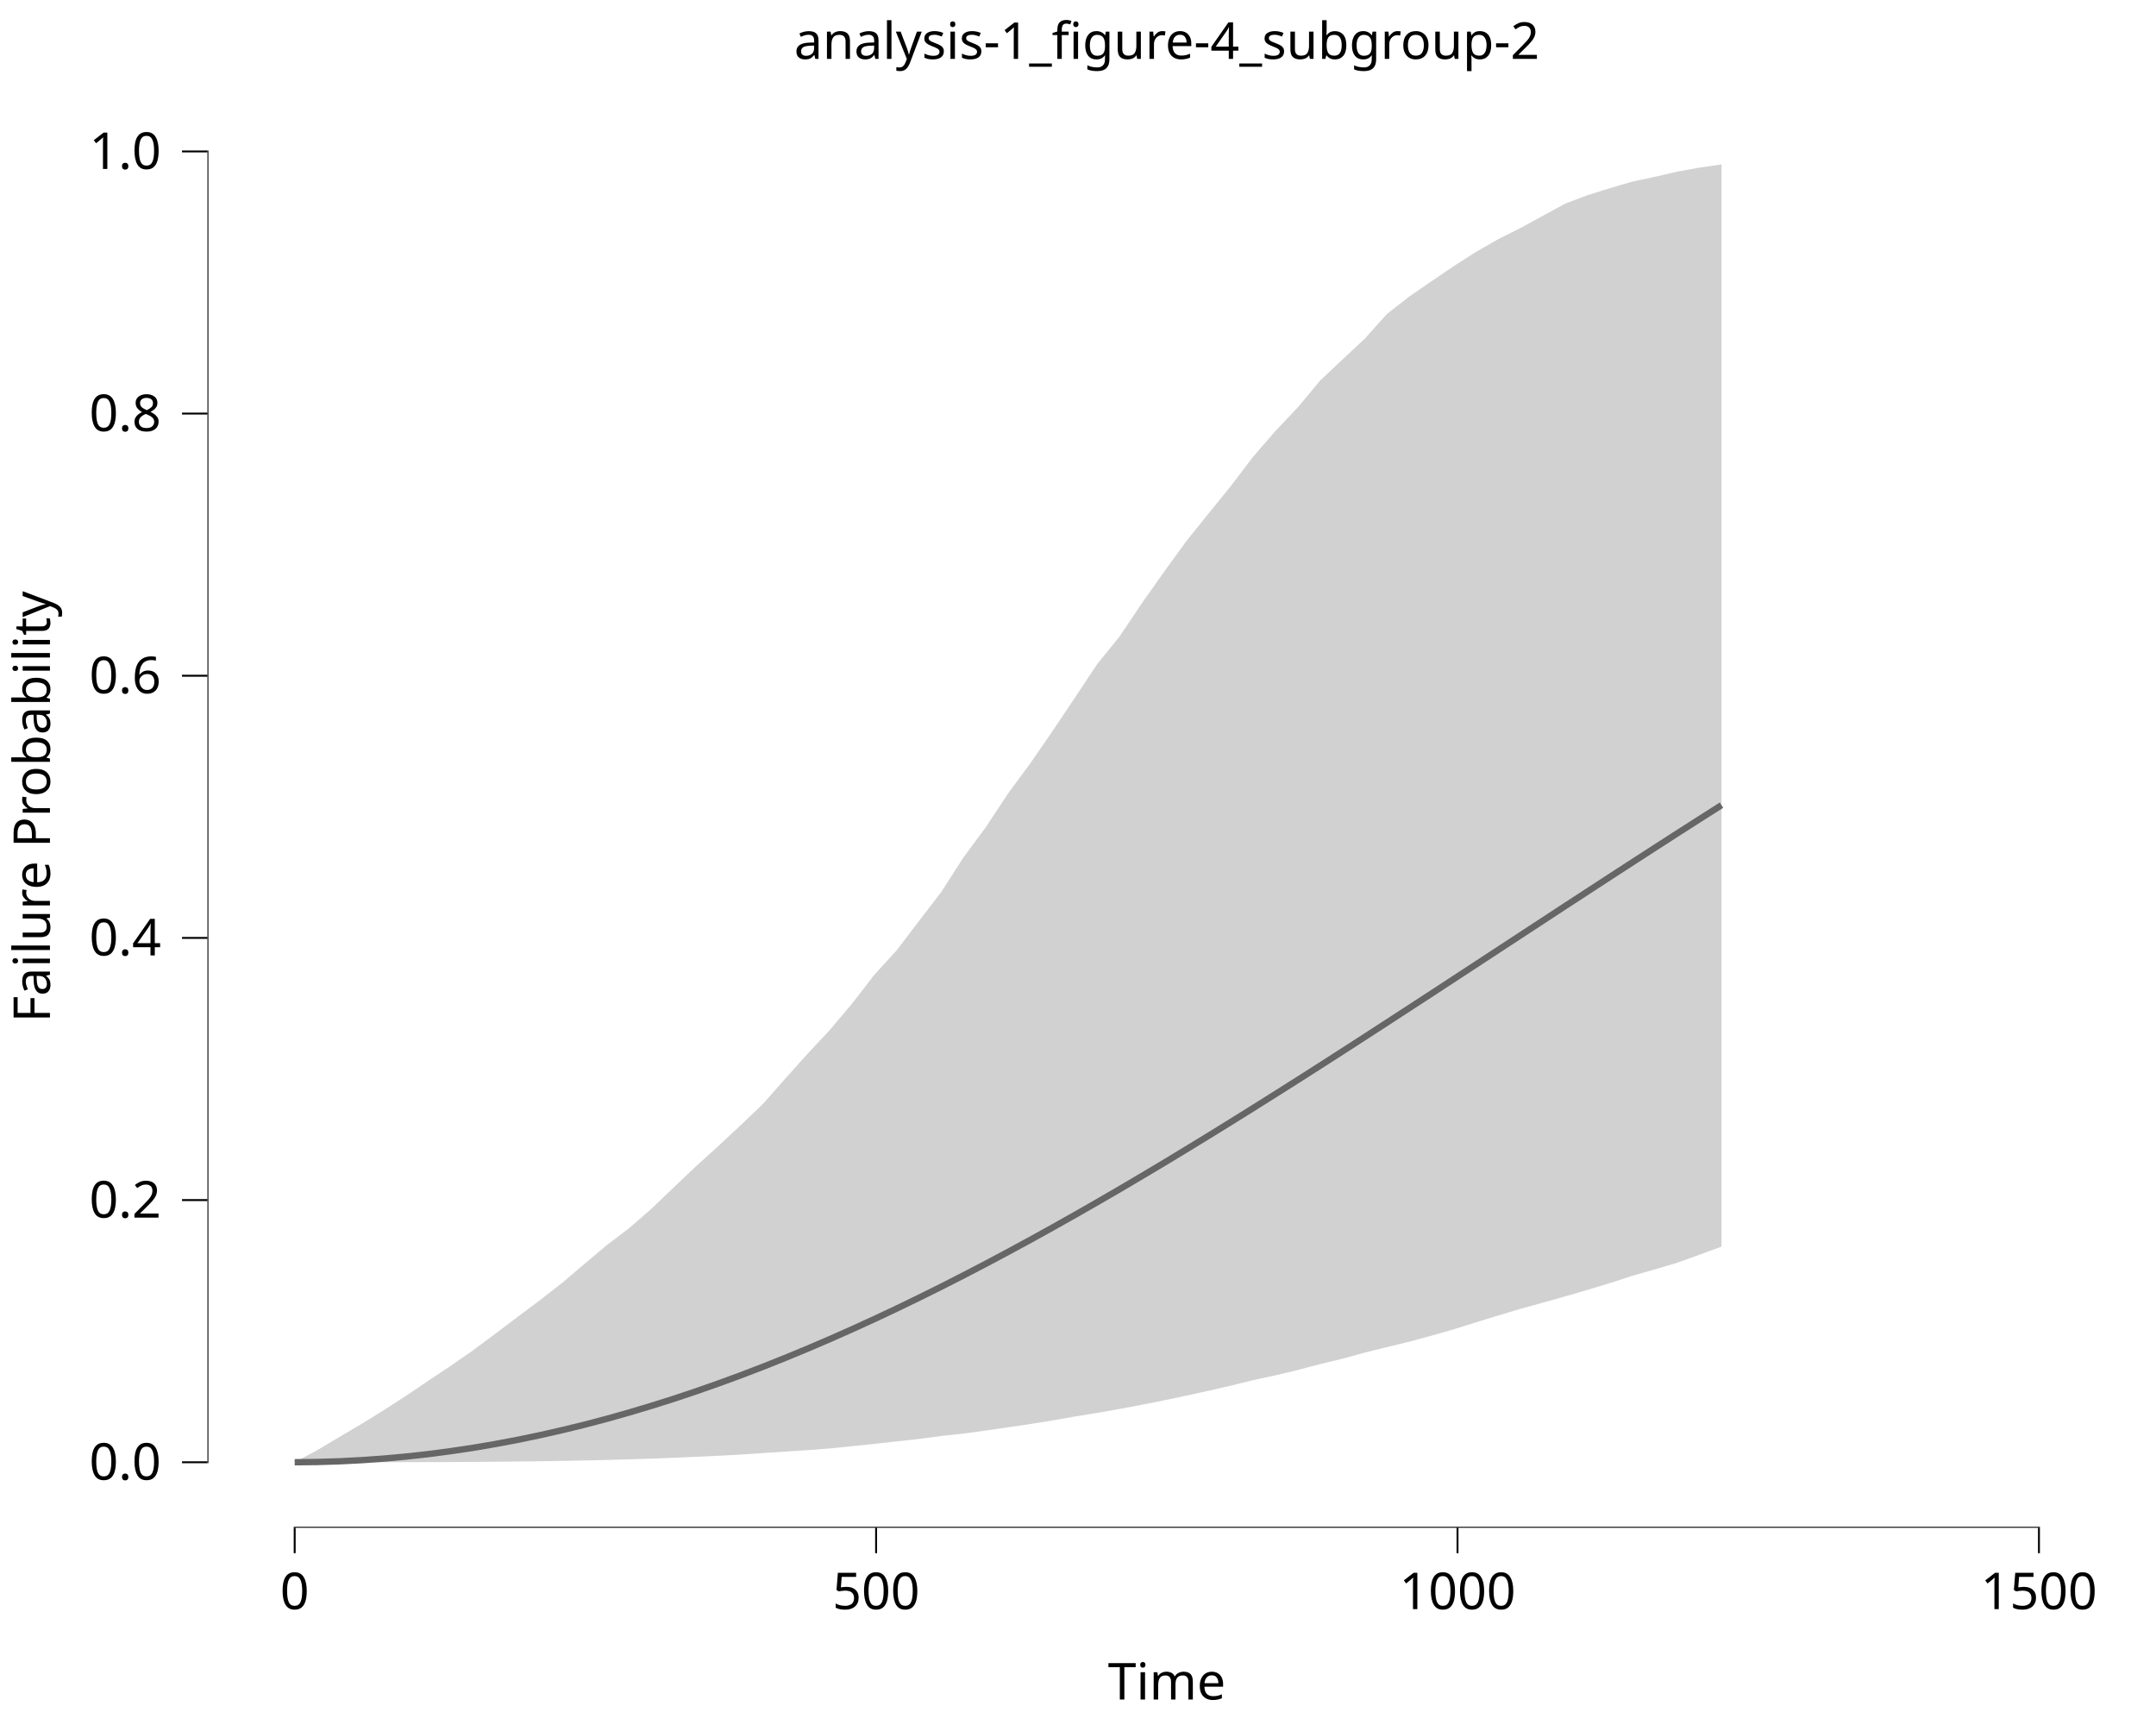
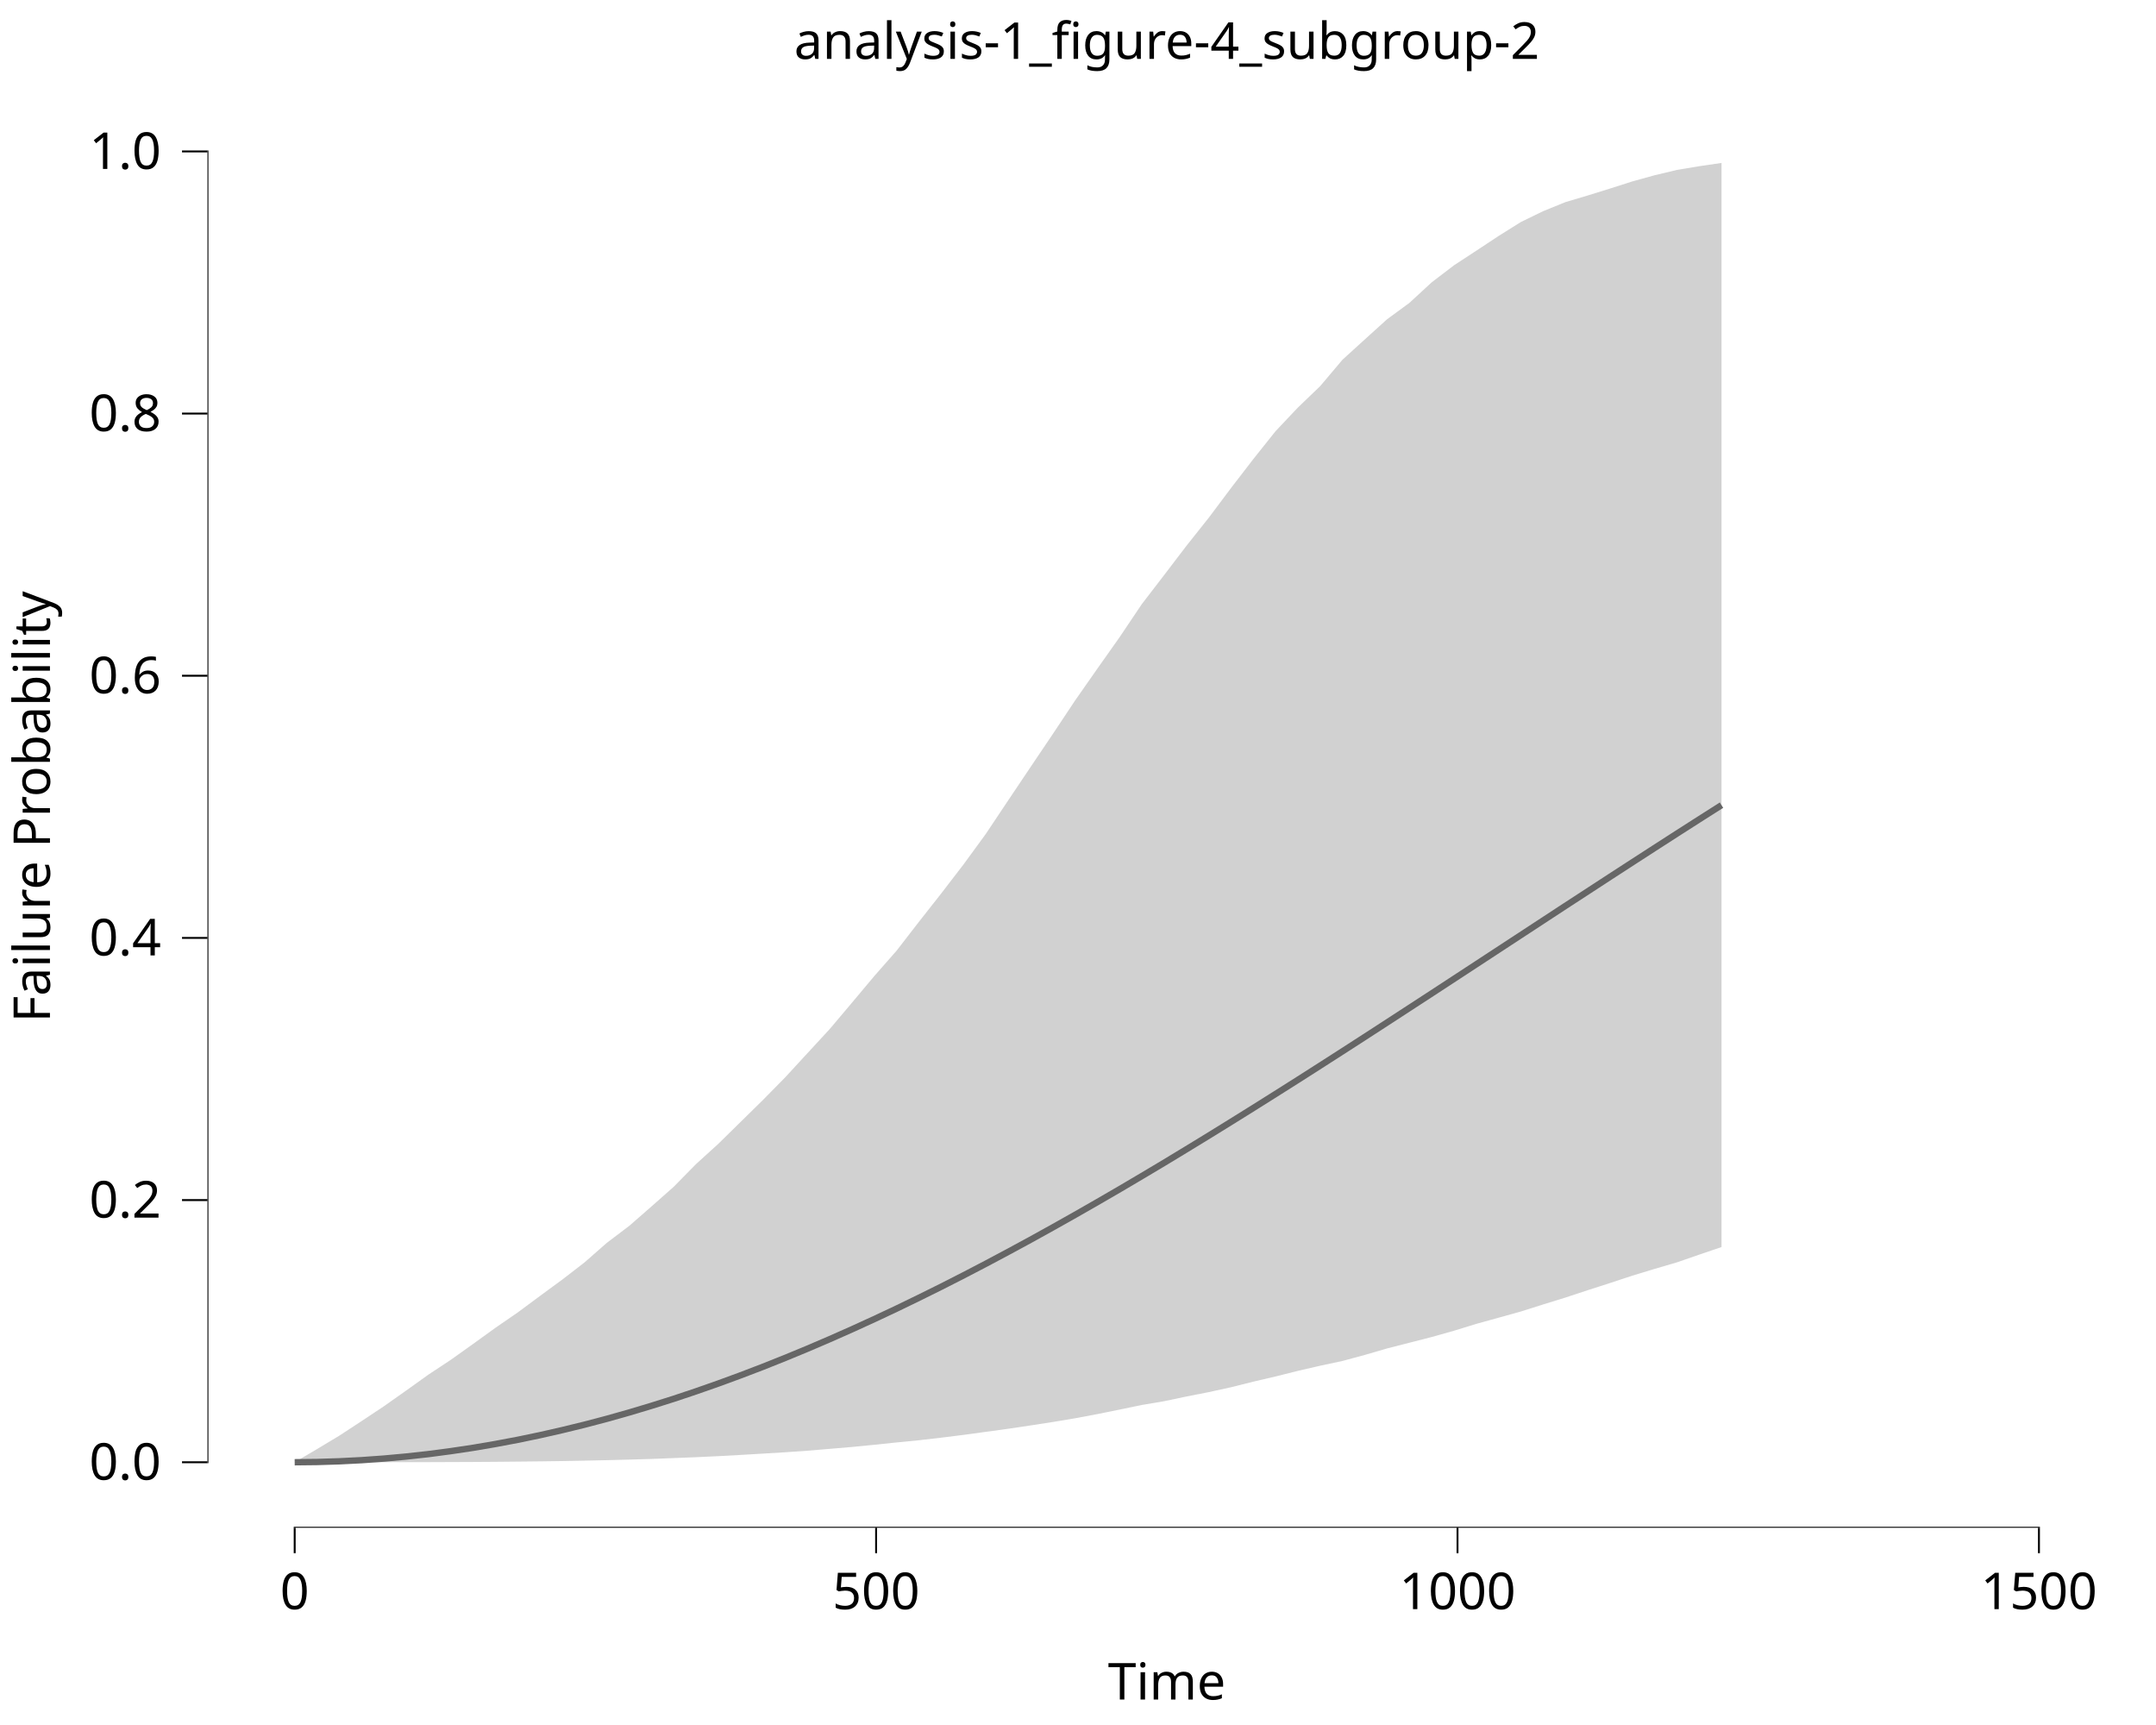
<svg xmlns="http://www.w3.org/2000/svg" class="svglite" data-engine-version="2.0" width="720.00pt" height="576.00pt" viewBox="0 0 720.00 576.00">
  <defs>
    <style type="text/css">
    .svglite line, .svglite polyline, .svglite polygon, .svglite path, .svglite rect, .svglite circle {
      fill: none;
      stroke: #000000;
      stroke-linecap: round;
      stroke-linejoin: round;
      stroke-miterlimit: 10.00;
    }
  </style>
  </defs>
  <rect width="100%" height="100%" style="stroke: none; fill: #FFFFFF;" />
  <defs>
    <clipPath id="cpMC4wMHw3MjAuMDB8MC4wMHw1NzYuMDA=">
      <rect x="0.00" y="0.00" width="720.00" height="576.00" />
    </clipPath>
  </defs>
  <g clip-path="url(#cpMC4wMHw3MjAuMDB8MC4wMHw1NzYuMDA=)">
    <rect x="-0" y="0.00" width="720.00" height="576.00" style="stroke-width: 10.67; stroke: none;" />
  </g>
  <defs>
    <clipPath id="cpNjkuMjh8NzEwLjA0fDI4LjY4fDUxMC4xNA==">
      <rect x="69.28" y="28.68" width="640.75" height="481.46" />
    </clipPath>
  </defs>
  <g clip-path="url(#cpNjkuMjh8NzEwLjA0fDI4LjY4fDUxMC4xNA==)">
    <rect x="69.28" y="28.68" width="640.75" height="481.46" style="stroke-width: 10.67; stroke: none;" />
-     <polygon points="98.41,488.26 105.85,484.28 113.30,479.85 120.74,475.46 128.19,470.85 135.63,466.05 143.08,461.01 150.52,456.07 157.97,450.88 165.41,445.35 172.86,439.72 180.31,434.15 187.75,428.35 195.20,422.01 202.64,415.77 210.09,410.11 217.53,403.63 224.98,396.50 232.42,389.44 239.87,382.70 247.31,375.75 254.76,368.65 262.20,360.22 269.65,351.91 277.09,343.95 284.54,335.13 291.98,325.51 299.43,317.34 306.87,307.57 314.32,297.87 321.76,286.29 329.21,276.21 336.65,264.95 344.10,254.85 351.54,244.05 358.99,232.93 366.43,221.73 373.88,212.53 381.32,201.44 388.77,190.89 396.21,180.65 403.66,171.39 411.10,162.21 418.55,152.43 425.99,143.86 433.44,135.98 440.88,127.05 448.33,120.04 455.77,113.09 463.22,104.79 470.66,98.99 478.11,93.88 485.56,88.81 493.00,84.06 500.45,79.80 507.89,76.07 515.34,72.00 522.78,67.96 530.23,65.14 537.67,62.83 545.12,60.64 552.56,59.06 560.01,57.33 567.45,55.99 574.90,54.89 574.90,416.26 567.45,418.99 560.01,421.68 552.56,423.89 545.12,426.01 537.67,428.43 530.23,430.69 522.78,432.85 515.34,434.95 507.89,437.00 500.45,439.22 493.00,441.52 485.56,443.85 478.11,445.98 470.66,447.99 463.22,449.80 455.77,451.65 448.33,453.70 440.88,455.48 433.44,457.45 425.99,459.23 418.55,460.83 411.10,462.67 403.66,464.38 396.21,466.01 388.77,467.59 381.32,469.06 373.88,470.47 366.43,471.78 358.99,472.99 351.54,474.30 344.10,475.50 336.65,476.59 329.21,477.67 321.76,478.70 314.32,479.49 306.87,480.48 299.43,481.30 291.98,482.13 284.54,482.90 277.09,483.66 269.65,484.22 262.20,484.70 254.76,485.21 247.31,485.70 239.87,486.10 232.42,486.45 224.98,486.77 217.53,487.06 210.09,487.29 202.64,487.50 195.20,487.67 187.75,487.80 180.31,487.93 172.86,488.02 165.41,488.09 157.97,488.15 150.52,488.19 143.08,488.22 135.63,488.24 128.19,488.25 120.74,488.25 113.30,488.25 105.85,488.26 98.41,488.26 " style="stroke-width: 0.00; stroke: none; stroke-linecap: butt; fill: #666666; fill-opacity: 0.30;" />
-     <polyline points="98.41,488.26 105.85,484.28 113.30,479.85 120.74,475.46 128.19,470.85 135.63,466.05 143.08,461.01 150.52,456.07 157.97,450.88 165.41,445.35 172.86,439.72 180.31,434.15 187.75,428.35 195.20,422.01 202.64,415.77 210.09,410.11 217.53,403.63 224.98,396.50 232.42,389.44 239.87,382.70 247.31,375.75 254.76,368.65 262.20,360.22 269.65,351.91 277.09,343.95 284.54,335.13 291.98,325.51 299.43,317.34 306.87,307.57 314.32,297.87 321.76,286.29 329.21,276.21 336.65,264.95 344.10,254.85 351.54,244.05 358.99,232.93 366.43,221.73 373.88,212.53 381.32,201.44 388.77,190.89 396.21,180.65 403.66,171.39 411.10,162.21 418.55,152.43 425.99,143.86 433.44,135.98 440.88,127.05 448.33,120.04 455.77,113.09 463.22,104.79 470.66,98.99 478.11,93.88 485.56,88.81 493.00,84.06 500.45,79.80 507.89,76.07 515.34,72.00 522.78,67.96 530.23,65.14 537.67,62.83 545.12,60.64 552.56,59.06 560.01,57.33 567.45,55.99 574.90,54.89 " style="stroke-width: 1.07; stroke: none; stroke-linecap: butt;" />
-     <polyline points="574.90,416.26 567.45,418.99 560.01,421.68 552.56,423.89 545.12,426.01 537.67,428.43 530.23,430.69 522.78,432.85 515.34,434.95 507.89,437.00 500.45,439.22 493.00,441.52 485.56,443.85 478.11,445.98 470.66,447.99 463.22,449.80 455.77,451.65 448.33,453.70 440.88,455.48 433.44,457.45 425.99,459.23 418.55,460.83 411.10,462.67 403.66,464.38 396.21,466.01 388.77,467.59 381.32,469.06 373.88,470.47 366.43,471.78 358.99,472.99 351.54,474.30 344.10,475.50 336.65,476.59 329.21,477.67 321.76,478.70 314.32,479.49 306.87,480.48 299.43,481.30 291.98,482.13 284.54,482.90 277.09,483.66 269.65,484.22 262.20,484.70 254.76,485.21 247.31,485.70 239.87,486.10 232.42,486.45 224.98,486.77 217.53,487.06 210.09,487.29 202.64,487.50 195.20,487.67 187.75,487.80 180.31,487.93 172.86,488.02 165.41,488.09 157.97,488.15 150.52,488.19 143.08,488.22 135.63,488.24 128.19,488.25 120.74,488.25 113.30,488.25 105.85,488.26 98.41,488.26 " style="stroke-width: 1.07; stroke: none; stroke-linecap: butt;" />
+     <polygon points="98.41,488.26 105.85,483.88 113.30,479.40 120.74,474.53 128.19,469.58 135.63,464.33 143.08,459.00 150.52,454.08 157.97,448.77 165.41,443.40 172.86,438.27 180.31,432.75 187.75,427.29 195.20,421.54 202.64,415.01 210.09,409.37 217.53,402.88 224.98,396.29 232.42,388.72 239.87,381.95 247.31,374.64 254.76,367.32 262.20,359.76 269.65,351.67 277.09,343.61 284.54,334.78 291.98,325.91 299.43,317.43 306.87,307.81 314.32,298.34 321.76,288.66 329.21,278.46 336.65,267.31 344.10,256.21 351.54,245.17 358.99,233.96 366.43,223.32 373.88,212.78 381.32,201.71 388.77,192.02 396.21,182.26 403.66,172.89 411.10,162.96 418.55,153.29 425.99,143.96 433.44,136.08 440.88,128.93 448.33,120.11 455.77,113.34 463.22,106.60 470.66,101.15 478.11,94.28 485.56,88.59 493.00,83.72 500.45,78.80 507.89,74.14 515.34,70.51 522.78,67.49 530.23,65.27 537.67,62.96 545.12,60.58 552.56,58.52 560.01,56.74 567.45,55.50 574.90,54.41 574.90,416.41 567.45,418.94 560.01,421.52 552.56,423.70 545.12,425.96 537.67,428.42 530.23,430.81 522.78,433.27 515.34,435.57 507.89,437.93 500.45,440.00 493.00,442.06 485.56,444.35 478.11,446.45 470.66,448.36 463.22,450.26 455.77,452.43 448.33,454.44 440.88,456.03 433.44,457.75 425.99,459.62 418.55,461.35 411.10,463.22 403.66,464.85 396.21,466.31 388.77,467.88 381.32,469.14 373.88,470.68 366.43,472.19 358.99,473.59 351.54,474.83 344.10,475.98 336.65,477.09 329.21,478.11 321.76,479.13 314.32,480.06 306.87,480.92 299.43,481.65 291.98,482.43 284.54,483.16 277.09,483.79 269.65,484.41 262.20,484.93 254.76,485.38 247.31,485.82 239.87,486.23 232.42,486.58 224.98,486.87 217.53,487.16 210.09,487.38 202.64,487.57 195.20,487.73 187.75,487.87 180.31,487.97 172.86,488.05 165.41,488.12 157.97,488.17 150.52,488.20 143.08,488.23 135.63,488.24 128.19,488.25 120.74,488.25 113.30,488.25 105.85,488.26 98.41,488.26 " style="stroke-width: 0.00; stroke: none; stroke-linecap: butt; fill: #666666; fill-opacity: 0.30;" />
+     <polyline points="98.41,488.26 105.85,483.88 113.30,479.40 120.74,474.53 128.19,469.58 135.63,464.33 143.08,459.00 150.52,454.08 157.97,448.77 165.41,443.40 172.86,438.27 180.31,432.75 187.75,427.29 195.20,421.54 202.64,415.01 210.09,409.37 217.53,402.88 224.98,396.29 232.42,388.72 239.87,381.95 247.31,374.64 254.76,367.32 262.20,359.76 269.65,351.67 277.09,343.61 284.54,334.78 291.98,325.91 299.43,317.43 306.87,307.81 314.32,298.34 321.76,288.66 329.21,278.46 336.65,267.31 344.10,256.21 351.54,245.17 358.99,233.96 366.43,223.32 373.88,212.78 381.32,201.71 388.77,192.02 396.21,182.26 403.66,172.89 411.10,162.96 418.55,153.29 425.99,143.96 433.44,136.08 440.88,128.93 448.33,120.11 455.77,113.34 463.22,106.60 470.66,101.15 478.11,94.28 485.56,88.59 493.00,83.72 500.45,78.80 507.89,74.14 515.34,70.51 522.78,67.49 530.23,65.27 537.67,62.96 545.12,60.58 552.56,58.52 560.01,56.74 567.45,55.50 574.90,54.41 " style="stroke-width: 1.07; stroke: none; stroke-linecap: butt;" />
+     <polyline points="574.90,416.41 567.45,418.94 560.01,421.52 552.56,423.70 545.12,425.96 537.67,428.42 530.23,430.81 522.78,433.27 515.34,435.57 507.89,437.93 500.45,440.00 493.00,442.06 485.56,444.35 478.11,446.45 470.66,448.36 463.22,450.26 455.77,452.43 448.33,454.44 440.88,456.03 433.44,457.75 425.99,459.62 418.55,461.35 411.10,463.22 403.66,464.85 396.21,466.31 388.77,467.88 381.32,469.14 373.88,470.68 366.43,472.19 358.99,473.59 351.54,474.83 344.10,475.98 336.65,477.09 329.21,478.11 321.76,479.13 314.32,480.06 306.87,480.92 299.43,481.65 291.98,482.43 284.54,483.16 277.09,483.79 269.65,484.41 262.20,484.93 254.76,485.38 247.31,485.82 239.87,486.23 232.42,486.58 224.98,486.87 217.53,487.16 210.09,487.38 202.64,487.57 195.20,487.73 187.75,487.87 180.31,487.97 172.86,488.05 165.41,488.12 157.97,488.17 150.52,488.20 143.08,488.23 135.63,488.24 128.19,488.25 120.74,488.25 113.30,488.25 105.85,488.26 98.41,488.26 " style="stroke-width: 1.07; stroke: none; stroke-linecap: butt;" />
    <polyline points="98.41,488.26 105.85,488.18 113.30,487.95 120.74,487.57 128.19,487.04 135.63,486.36 143.08,485.54 150.52,484.56 157.97,483.45 165.41,482.18 172.86,480.78 180.31,479.23 187.75,477.54 195.20,475.72 202.64,473.76 210.09,471.66 217.53,469.43 224.98,467.08 232.42,464.59 239.87,461.98 247.31,459.25 254.76,456.40 262.20,453.43 269.65,450.35 277.09,447.16 284.54,443.86 291.98,440.46 299.43,436.96 306.87,433.35 314.32,429.66 321.76,425.87 329.21,421.99 336.65,418.03 344.10,413.99 351.54,409.87 358.99,405.68 366.43,401.42 373.88,397.10 381.32,392.71 388.77,388.27 396.21,383.76 403.66,379.21 411.10,374.61 418.55,369.97 425.99,365.29 433.44,360.58 440.88,355.83 448.33,351.05 455.77,346.25 463.22,341.42 470.66,336.58 478.11,331.73 485.56,326.86 493.00,321.99 500.45,317.11 507.89,312.24 515.34,307.36 522.78,302.49 530.23,297.64 537.67,292.79 545.12,287.96 552.56,283.15 560.01,278.35 567.45,273.59 574.90,268.85 " style="stroke-width: 2.13; stroke: #666666; stroke-linecap: butt;" />
    <line x1="98.09" y1="510.14" x2="681.23" y2="510.14" style="stroke-width: 0.64; stroke-linecap: butt;" />
    <line x1="69.28" y1="488.57" x2="69.28" y2="50.24" style="stroke-width: 0.64; stroke-linecap: butt;" />
    <rect x="69.28" y="28.68" width="640.75" height="481.46" style="stroke-width: 0.00; stroke: none;" />
  </g>
  <g clip-path="url(#cpMC4wMHw3MjAuMDB8MC4wMHw1NzYuMDA=)">
    <polyline points="69.28,510.14 69.28,28.68 " style="stroke-width: 0.00; stroke: none; stroke-linecap: butt;" />
    <text x="53.81" y="494.10" text-anchor="end" style="font-size: 17.00px; font-family: sans;" textLength="23.63px" lengthAdjust="spacingAndGlyphs">0.0</text>
    <text x="53.81" y="406.57" text-anchor="end" style="font-size: 17.00px; font-family: sans;" textLength="23.63px" lengthAdjust="spacingAndGlyphs">0.2</text>
    <text x="53.81" y="319.03" text-anchor="end" style="font-size: 17.00px; font-family: sans;" textLength="23.63px" lengthAdjust="spacingAndGlyphs">0.4</text>
    <text x="53.81" y="231.49" text-anchor="end" style="font-size: 17.00px; font-family: sans;" textLength="23.63px" lengthAdjust="spacingAndGlyphs">0.6</text>
    <text x="53.81" y="143.95" text-anchor="end" style="font-size: 17.00px; font-family: sans;" textLength="23.63px" lengthAdjust="spacingAndGlyphs">0.8</text>
    <text x="53.81" y="56.41" text-anchor="end" style="font-size: 17.00px; font-family: sans;" textLength="23.63px" lengthAdjust="spacingAndGlyphs">1.0</text>
    <polyline points="60.78,488.26 69.28,488.26 " style="stroke-width: 0.64; stroke-linecap: butt;" />
    <polyline points="60.78,400.72 69.28,400.72 " style="stroke-width: 0.64; stroke-linecap: butt;" />
    <polyline points="60.78,313.18 69.28,313.18 " style="stroke-width: 0.64; stroke-linecap: butt;" />
    <polyline points="60.78,225.64 69.28,225.64 " style="stroke-width: 0.64; stroke-linecap: butt;" />
    <polyline points="60.78,138.10 69.28,138.10 " style="stroke-width: 0.64; stroke-linecap: butt;" />
    <polyline points="60.78,50.56 69.28,50.56 " style="stroke-width: 0.64; stroke-linecap: butt;" />
    <polyline points="69.28,510.14 710.04,510.14 " style="stroke-width: 0.00; stroke: none; stroke-linecap: butt;" />
    <polyline points="98.41,518.64 98.41,510.14 " style="stroke-width: 0.64; stroke-linecap: butt;" />
    <polyline points="292.58,518.64 292.58,510.14 " style="stroke-width: 0.64; stroke-linecap: butt;" />
    <polyline points="486.74,518.64 486.74,510.14 " style="stroke-width: 0.64; stroke-linecap: butt;" />
    <polyline points="680.91,518.64 680.91,510.14 " style="stroke-width: 0.64; stroke-linecap: butt;" />
    <text x="98.41" y="537.32" text-anchor="middle" style="font-size: 17.00px; font-family: sans;" textLength="9.46px" lengthAdjust="spacingAndGlyphs">0</text>
    <text x="292.58" y="537.32" text-anchor="middle" style="font-size: 17.00px; font-family: sans;" textLength="28.37px" lengthAdjust="spacingAndGlyphs">500</text>
    <text x="486.74" y="537.32" text-anchor="middle" style="font-size: 17.00px; font-family: sans;" textLength="37.82px" lengthAdjust="spacingAndGlyphs">1000</text>
    <text x="680.91" y="537.32" text-anchor="middle" style="font-size: 17.00px; font-family: sans;" textLength="37.82px" lengthAdjust="spacingAndGlyphs">1500</text>
    <text x="389.66" y="567.49" text-anchor="middle" style="font-size: 17.00px; font-family: sans;" textLength="37.78px" lengthAdjust="spacingAndGlyphs">Time</text>
    <text transform="translate(16.68,269.41) rotate(-90)" text-anchor="middle" style="font-size: 17.00px; font-family: sans;" textLength="136.06px" lengthAdjust="spacingAndGlyphs">Failure Probability</text>
    <text x="389.66" y="19.67" text-anchor="middle" style="font-size: 17.00px; font-family: sans;" textLength="239.12px" lengthAdjust="spacingAndGlyphs">analysis-1_figure-4_subgroup-2</text>
  </g>
</svg>
